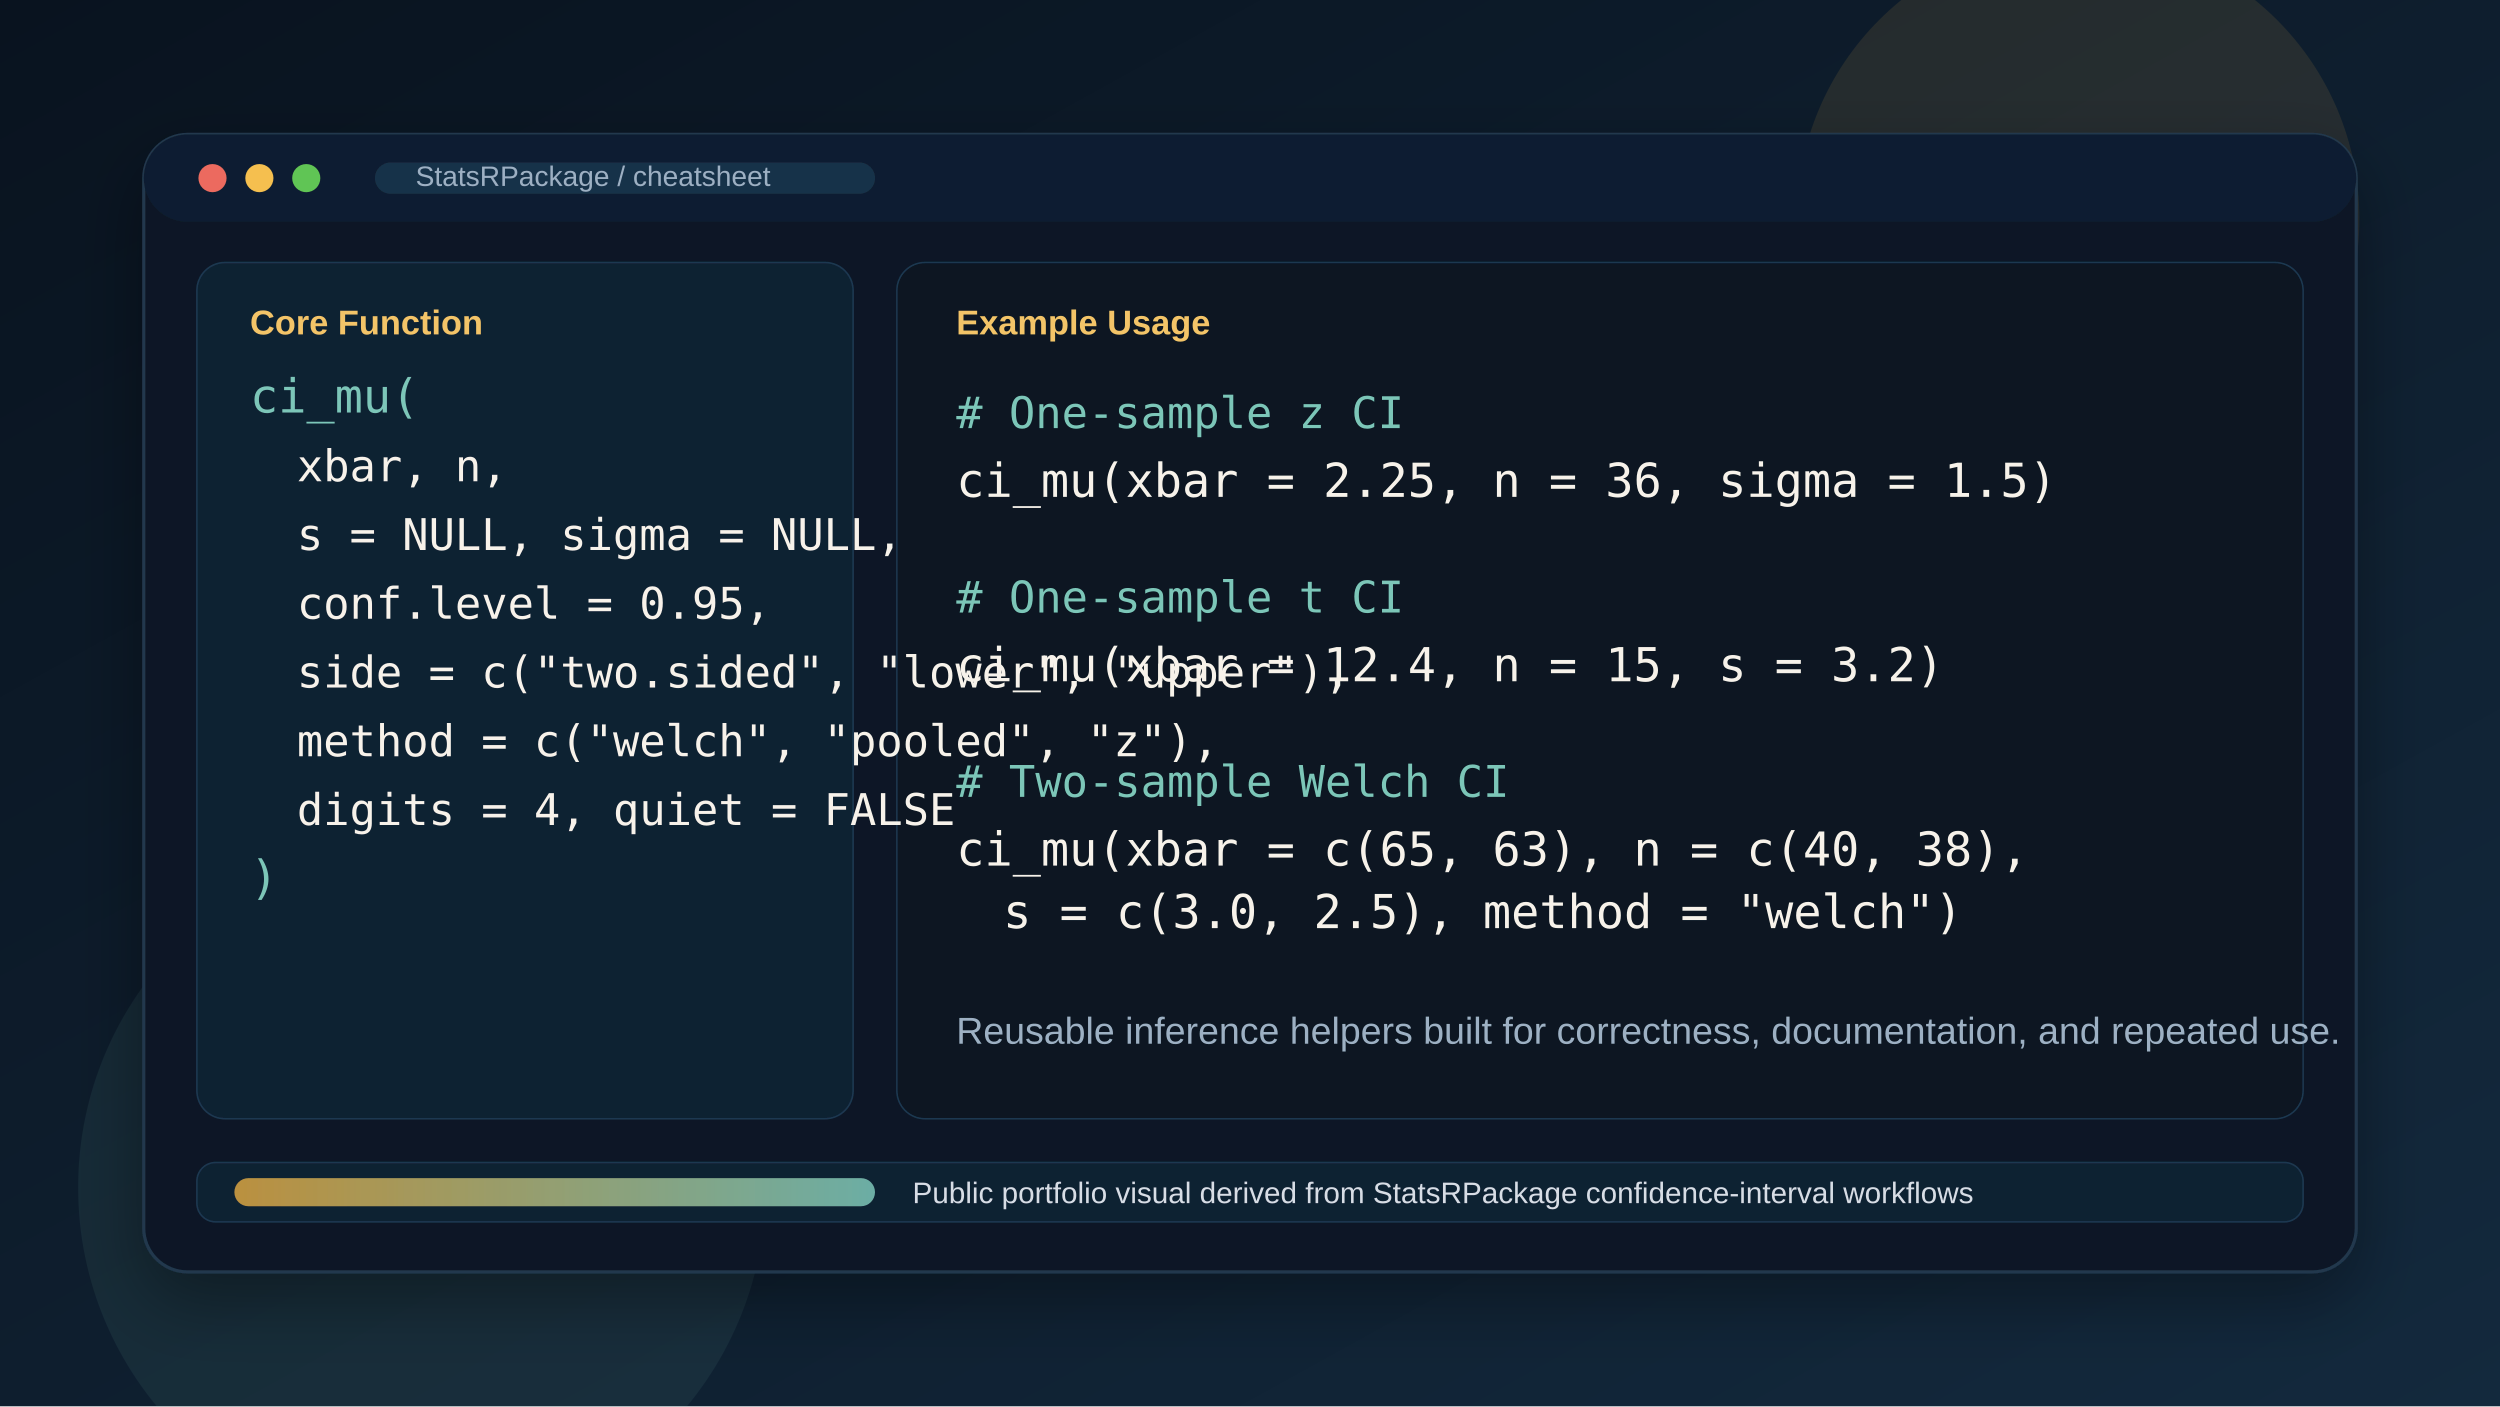
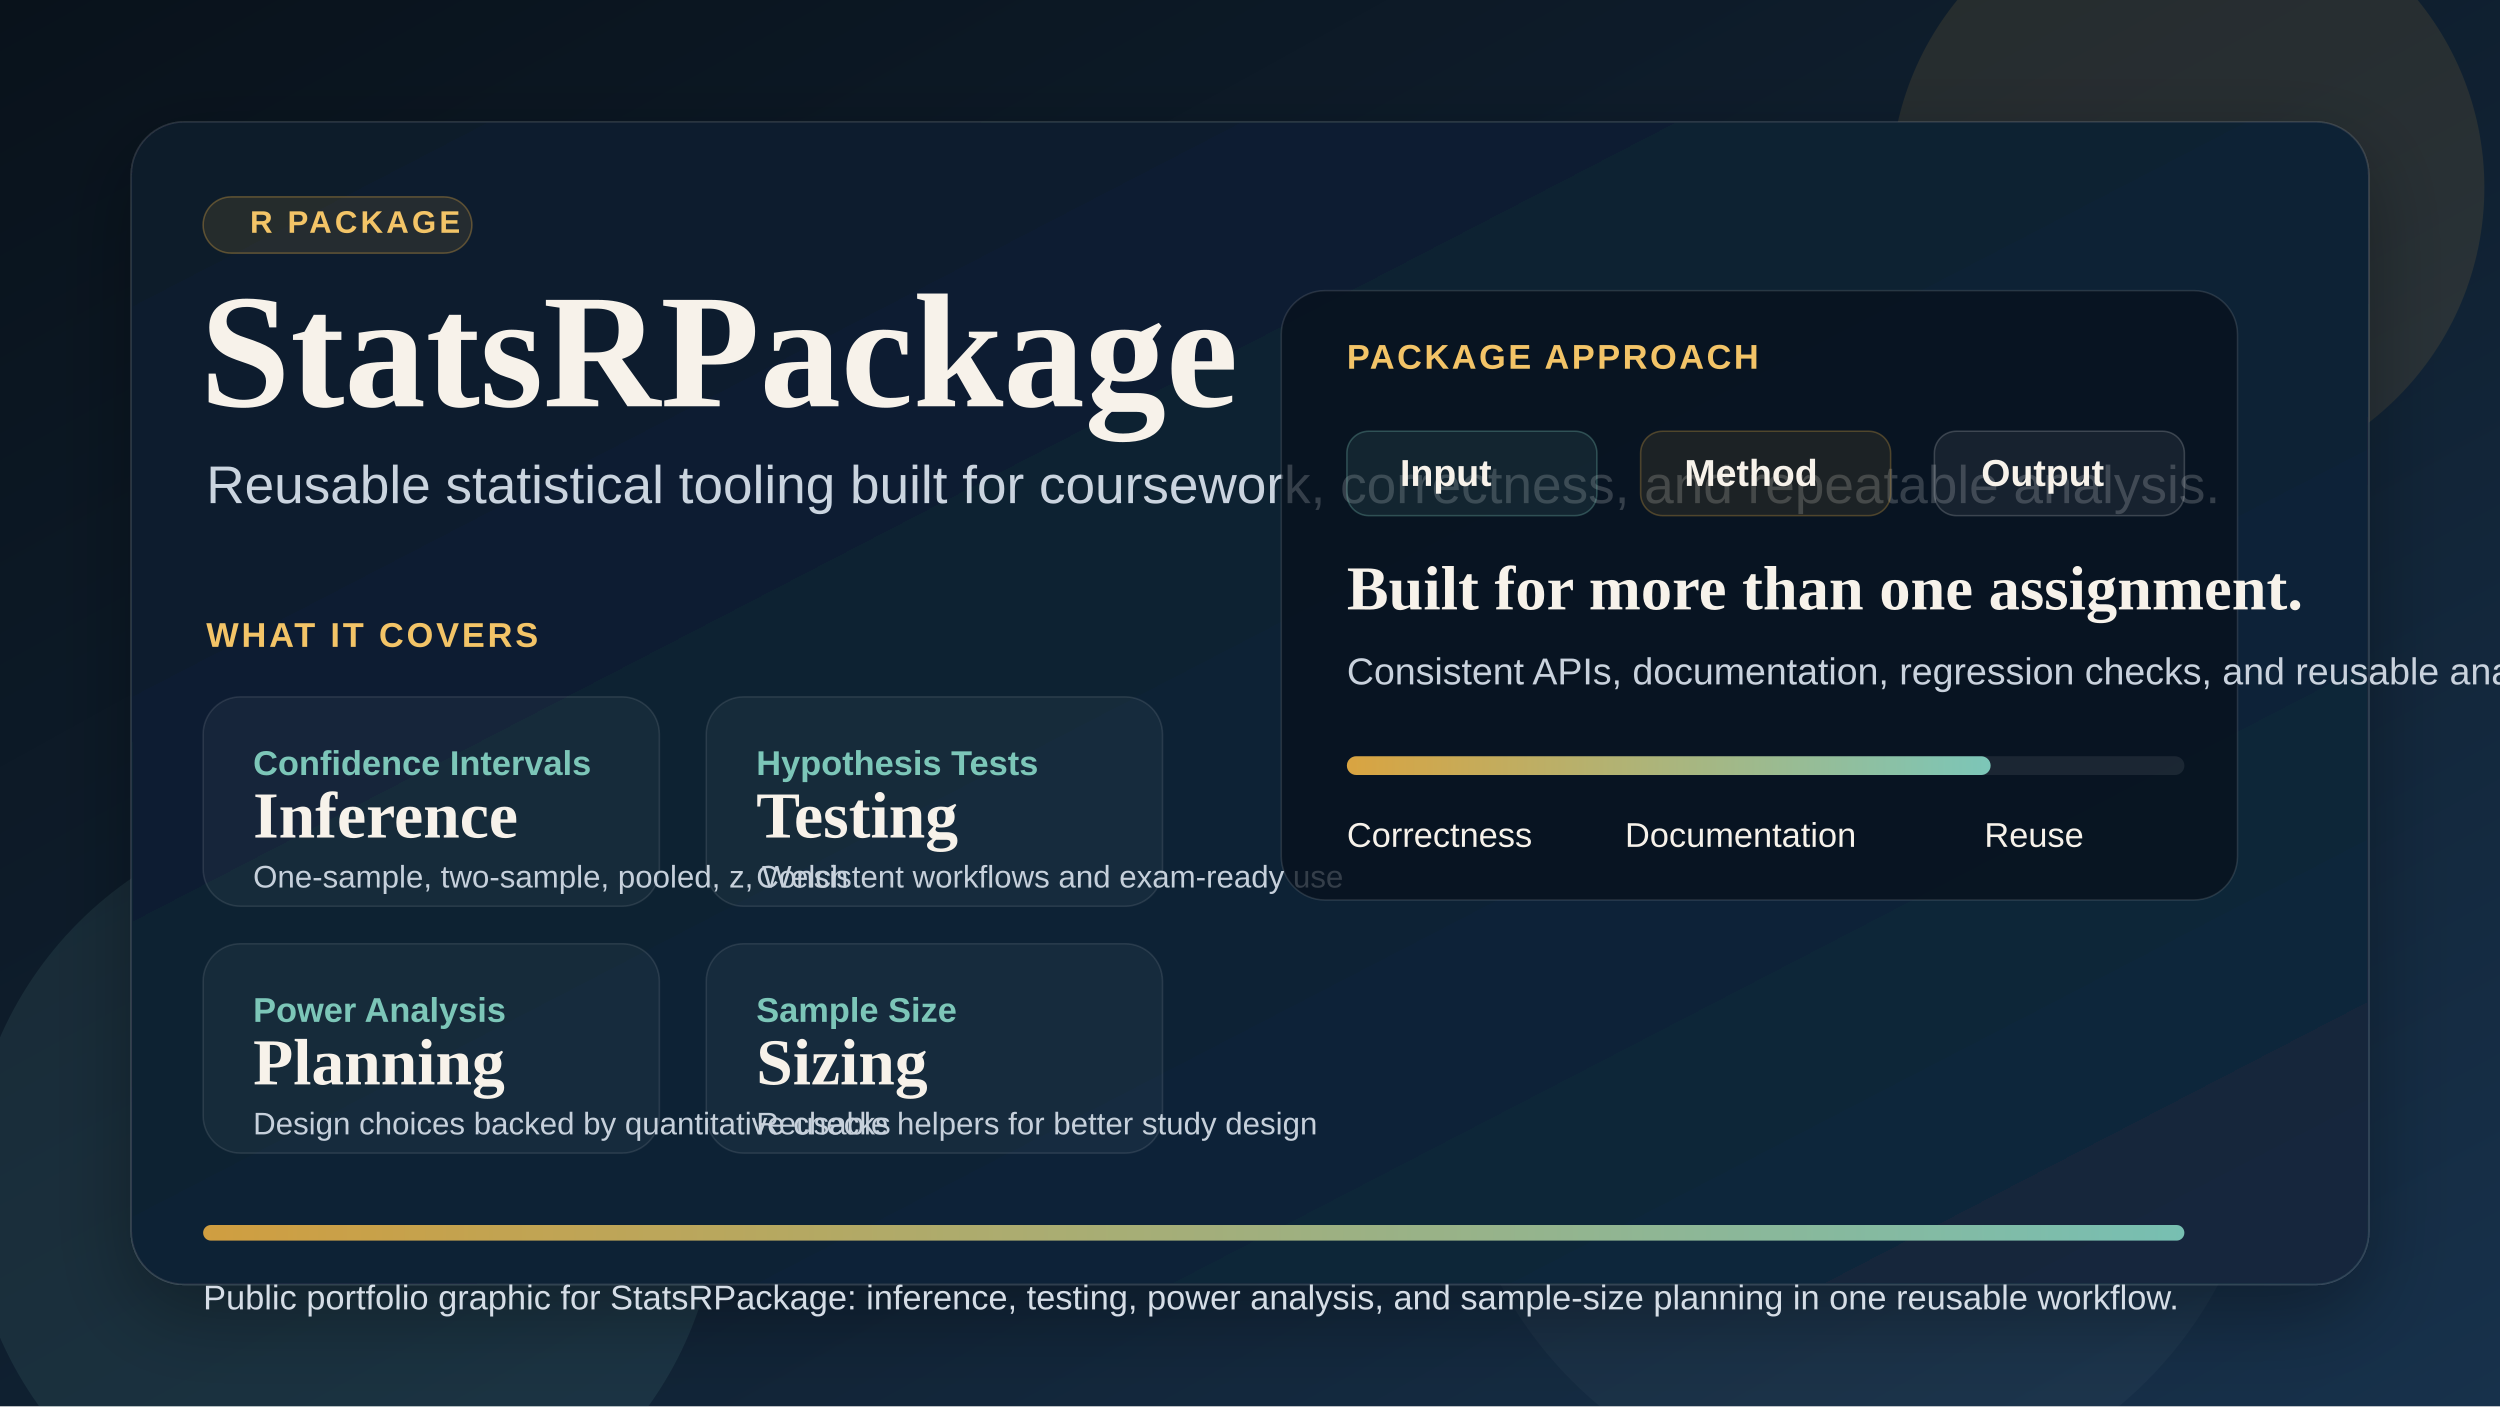
<svg xmlns="http://www.w3.org/2000/svg" width="1600" height="900" viewBox="0 0 1600 900" role="img" aria-labelledby="title desc">
  <defs>
    <linearGradient id="bg" x1="0" y1="0" x2="1" y2="1">
-       <stop offset="0%" stop-color="#09131f" />
-       <stop offset="100%" stop-color="#13293d" />
+       <stop offset="0%" stop-color="#09121b" />
+       <stop offset="55%" stop-color="#102132" />
+       <stop offset="100%" stop-color="#17314b" />
    </linearGradient>
-     <linearGradient id="glow" x1="0" y1="0" x2="1" y2="0">
+     <linearGradient id="panel" x1="0" y1="0" x2="1" y2="1">
+       <stop offset="0%" stop-color="#0e1b2b" />
+       <stop offset="100%" stop-color="#12283d" />
+     </linearGradient>
+     <linearGradient id="accent" x1="0" y1="0" x2="1" y2="0">
      <stop offset="0%" stop-color="#d9a441" />
      <stop offset="100%" stop-color="#7cc6b8" />
    </linearGradient>
    <filter id="shadow" x="-20%" y="-20%" width="140%" height="140%">
-       <feDropShadow dx="0" dy="18" stdDeviation="22" flood-color="#000000" flood-opacity="0.35" />
+       <feDropShadow dx="0" dy="18" stdDeviation="26" flood-color="#000000" flood-opacity="0.32" />
    </filter>
  </defs>
  <rect width="1600" height="900" fill="url(#bg)" />
-   <circle cx="1330" cy="140" r="180" fill="#d9a441" opacity="0.12" />
-   <circle cx="270" cy="760" r="220" fill="#7cc6b8" opacity="0.08" />
+   <circle cx="1400" cy="120" r="190" fill="#d9a441" opacity="0.12" />
+   <circle cx="220" cy="760" r="240" fill="#7cc6b8" opacity="0.10" />
+   <circle cx="1190" cy="700" r="260" fill="#ffffff" opacity="0.03" />
  <g filter="url(#shadow)">
-     <rect x="92" y="86" width="1416" height="728" rx="28" fill="#0c1826" stroke="#22384d" stroke-width="2" />
-     <rect x="92" y="86" width="1416" height="56" rx="28" fill="#101f30" />
-     <circle cx="136" cy="114" r="9" fill="#ec6a5f" />
-     <circle cx="166" cy="114" r="9" fill="#f5bf4f" />
-     <circle cx="196" cy="114" r="9" fill="#61c554" />
-     <rect x="240" y="104" width="320" height="20" rx="10" fill="#18324a" />
-     <text x="266" y="119" fill="#9db0c3" font-size="18" font-family="Instrument Sans, Arial, sans-serif">StatsRPackage / cheatsheet</text>
-     <rect x="126" y="168" width="420" height="548" rx="18" fill="#0f2133" stroke="#1d3851" />
-     <rect x="574" y="168" width="900" height="548" rx="18" fill="#091520" stroke="#1d3851" />
-     <rect x="126" y="744" width="1348" height="38" rx="12" fill="#0f2133" stroke="#1d3851" />
-     <text x="160" y="214" fill="#f3c467" font-size="22" font-family="Instrument Sans, Arial, sans-serif" font-weight="700">Core Function</text>
-     <text x="160" y="264" fill="#7cc6b8" font-size="30" font-family="Consolas, Monaco, monospace">ci_mu(</text>
-     <text x="190" y="308" fill="#f7f2ea" font-size="28" font-family="Consolas, Monaco, monospace">xbar, n,</text>
-     <text x="190" y="352" fill="#f7f2ea" font-size="28" font-family="Consolas, Monaco, monospace">s = NULL, sigma = NULL,</text>
-     <text x="190" y="396" fill="#f7f2ea" font-size="28" font-family="Consolas, Monaco, monospace">conf.level = 0.95,</text>
-     <text x="190" y="440" fill="#f7f2ea" font-size="28" font-family="Consolas, Monaco, monospace">side = c("two.sided", "lower", "upper"),</text>
-     <text x="190" y="484" fill="#f7f2ea" font-size="28" font-family="Consolas, Monaco, monospace">method = c("welch", "pooled", "z"),</text>
-     <text x="190" y="528" fill="#f7f2ea" font-size="28" font-family="Consolas, Monaco, monospace">digits = 4, quiet = FALSE</text>
-     <text x="160" y="572" fill="#7cc6b8" font-size="30" font-family="Consolas, Monaco, monospace">)</text>
-     <text x="612" y="214" fill="#f3c467" font-size="22" font-family="Instrument Sans, Arial, sans-serif" font-weight="700">Example Usage</text>
-     <text x="612" y="274" fill="#7cc6b8" font-size="28" font-family="Consolas, Monaco, monospace"># One-sample z CI</text>
-     <text x="612" y="318" fill="#f7f2ea" font-size="30" font-family="Consolas, Monaco, monospace">ci_mu(xbar = 2.25, n = 36, sigma = 1.5)</text>
-     <text x="612" y="392" fill="#7cc6b8" font-size="28" font-family="Consolas, Monaco, monospace"># One-sample t CI</text>
-     <text x="612" y="436" fill="#f7f2ea" font-size="30" font-family="Consolas, Monaco, monospace">ci_mu(xbar = 12.4, n = 15, s = 3.2)</text>
-     <text x="612" y="510" fill="#7cc6b8" font-size="28" font-family="Consolas, Monaco, monospace"># Two-sample Welch CI</text>
-     <text x="612" y="554" fill="#f7f2ea" font-size="30" font-family="Consolas, Monaco, monospace">ci_mu(xbar = c(65, 63), n = c(40, 38),</text>
-     <text x="642" y="594" fill="#f7f2ea" font-size="30" font-family="Consolas, Monaco, monospace">s = c(3.0, 2.5), method = "welch")</text>
-     <text x="612" y="668" fill="#9db0c3" font-size="24" font-family="Instrument Sans, Arial, sans-serif">
-       Reusable inference helpers built for correctness, documentation, and repeated use.
+     <rect x="84" y="78" width="1432" height="744" rx="34" fill="url(#panel)" stroke="rgba(255,255,255,0.12)" />
+   </g>
+   <rect x="130" y="126" width="172" height="36" rx="18" fill="rgba(217,164,65,0.12)" stroke="rgba(217,164,65,0.35)" />
+   <text x="160" y="149" fill="#f3c467" font-size="20" font-family="Arial, Helvetica, sans-serif" font-weight="700" letter-spacing="2">R PACKAGE</text>
+   <text x="128" y="260" fill="#f7f2ea" font-size="104" font-family="Georgia, 'Times New Roman', serif" font-weight="700">StatsRPackage</text>
+   <text x="132" y="322" fill="#cad4df" font-size="34" font-family="Arial, Helvetica, sans-serif">
+     Reusable statistical tooling built for coursework, correctness, and repeatable analysis.
+   </text>
+   <text x="132" y="414" fill="#f3c467" font-size="22" font-family="Arial, Helvetica, sans-serif" font-weight="700" letter-spacing="1.8">WHAT IT COVERS</text>
+   <g>
+     <rect x="130" y="446" width="292" height="134" rx="24" fill="rgba(255,255,255,0.04)" stroke="rgba(255,255,255,0.10)" />
+     <text x="162" y="496" fill="#7cc6b8" font-size="22" font-family="Arial, Helvetica, sans-serif" font-weight="700">Confidence Intervals</text>
+     <text x="162" y="536" fill="#f7f2ea" font-size="42" font-family="Georgia, 'Times New Roman', serif" font-weight="700">Inference</text>
+     <text x="162" y="568" fill="#c6d0db" font-size="20" font-family="Arial, Helvetica, sans-serif">One-sample, two-sample, pooled, z, Welch</text>
+   </g>
+   <g>
+     <rect x="452" y="446" width="292" height="134" rx="24" fill="rgba(255,255,255,0.04)" stroke="rgba(255,255,255,0.10)" />
+     <text x="484" y="496" fill="#7cc6b8" font-size="22" font-family="Arial, Helvetica, sans-serif" font-weight="700">Hypothesis Tests</text>
+     <text x="484" y="536" fill="#f7f2ea" font-size="42" font-family="Georgia, 'Times New Roman', serif" font-weight="700">Testing</text>
+     <text x="484" y="568" fill="#c6d0db" font-size="20" font-family="Arial, Helvetica, sans-serif">Consistent workflows and exam-ready use</text>
+   </g>
+   <g>
+     <rect x="130" y="604" width="292" height="134" rx="24" fill="rgba(255,255,255,0.04)" stroke="rgba(255,255,255,0.10)" />
+     <text x="162" y="654" fill="#7cc6b8" font-size="22" font-family="Arial, Helvetica, sans-serif" font-weight="700">Power Analysis</text>
+     <text x="162" y="694" fill="#f7f2ea" font-size="42" font-family="Georgia, 'Times New Roman', serif" font-weight="700">Planning</text>
+     <text x="162" y="726" fill="#c6d0db" font-size="20" font-family="Arial, Helvetica, sans-serif">Design choices backed by quantitative checks</text>
+   </g>
+   <g>
+     <rect x="452" y="604" width="292" height="134" rx="24" fill="rgba(255,255,255,0.04)" stroke="rgba(255,255,255,0.10)" />
+     <text x="484" y="654" fill="#7cc6b8" font-size="22" font-family="Arial, Helvetica, sans-serif" font-weight="700">Sample Size</text>
+     <text x="484" y="694" fill="#f7f2ea" font-size="42" font-family="Georgia, 'Times New Roman', serif" font-weight="700">Sizing</text>
+     <text x="484" y="726" fill="#c6d0db" font-size="20" font-family="Arial, Helvetica, sans-serif">Reusable helpers for better study design</text>
+   </g>
+   <g>
+     <rect x="820" y="186" width="612" height="390" rx="28" fill="rgba(7,17,28,0.76)" stroke="rgba(255,255,255,0.12)" />
+     <text x="862" y="236" fill="#f3c467" font-size="22" font-family="Arial, Helvetica, sans-serif" font-weight="700" letter-spacing="1.6">PACKAGE APPROACH</text>
+     <rect x="862" y="276" width="160" height="54" rx="14" fill="rgba(124,198,184,0.10)" stroke="rgba(124,198,184,0.30)" />
+     <text x="896" y="311" fill="#f7f2ea" font-size="24" font-family="Arial, Helvetica, sans-serif" font-weight="700">Input</text>
+     <rect x="1050" y="276" width="160" height="54" rx="14" fill="rgba(217,164,65,0.10)" stroke="rgba(217,164,65,0.30)" />
+     <text x="1078" y="311" fill="#f7f2ea" font-size="24" font-family="Arial, Helvetica, sans-serif" font-weight="700">Method</text>
+     <rect x="1238" y="276" width="160" height="54" rx="14" fill="rgba(255,255,255,0.06)" stroke="rgba(255,255,255,0.18)" />
+     <text x="1268" y="311" fill="#f7f2ea" font-size="24" font-family="Arial, Helvetica, sans-serif" font-weight="700">Output</text>
+     <path d="M1022 303 L1048 303" stroke="url(#accent)" stroke-width="6" stroke-linecap="round" />
+     <path d="M1210 303 L1236 303" stroke="url(#accent)" stroke-width="6" stroke-linecap="round" />
+     <text x="862" y="390" fill="#f7f2ea" font-size="40" font-family="Georgia, 'Times New Roman', serif" font-weight="700">
+       Built for more than one assignment.
    </text>
-     <rect x="150" y="754" width="410" height="18" rx="9" fill="url(#glow)" opacity="0.85" />
-     <text x="584" y="770" fill="#d7dde5" font-size="19" font-family="Instrument Sans, Arial, sans-serif">
-       Public portfolio visual derived from StatsRPackage confidence-interval workflows
+     <text x="862" y="438" fill="#c9d2dd" font-size="24" font-family="Arial, Helvetica, sans-serif">
+       Consistent APIs, documentation, regression checks, and reusable analytical workflows.
+     </text>
+     <rect x="862" y="484" width="536" height="12" rx="6" fill="rgba(255,255,255,0.08)" />
+     <rect x="862" y="484" width="412" height="12" rx="6" fill="url(#accent)" />
+     <text x="862" y="542" fill="#f7f2ea" font-size="22" font-family="Arial, Helvetica, sans-serif">
+       Correctness
+     </text>
+     <text x="1040" y="542" fill="#f7f2ea" font-size="22" font-family="Arial, Helvetica, sans-serif">
+       Documentation
+     </text>
+     <text x="1270" y="542" fill="#f7f2ea" font-size="22" font-family="Arial, Helvetica, sans-serif">
+       Reuse
    </text>
  </g>
+   <rect x="130" y="784" width="1268" height="10" rx="5" fill="url(#accent)" opacity="0.95" />
+   <text x="130" y="838" fill="#d5dde6" font-size="22" font-family="Arial, Helvetica, sans-serif">
+     Public portfolio graphic for StatsRPackage: inference, testing, power analysis, and sample-size planning in one reusable workflow.
+   </text>
</svg>
